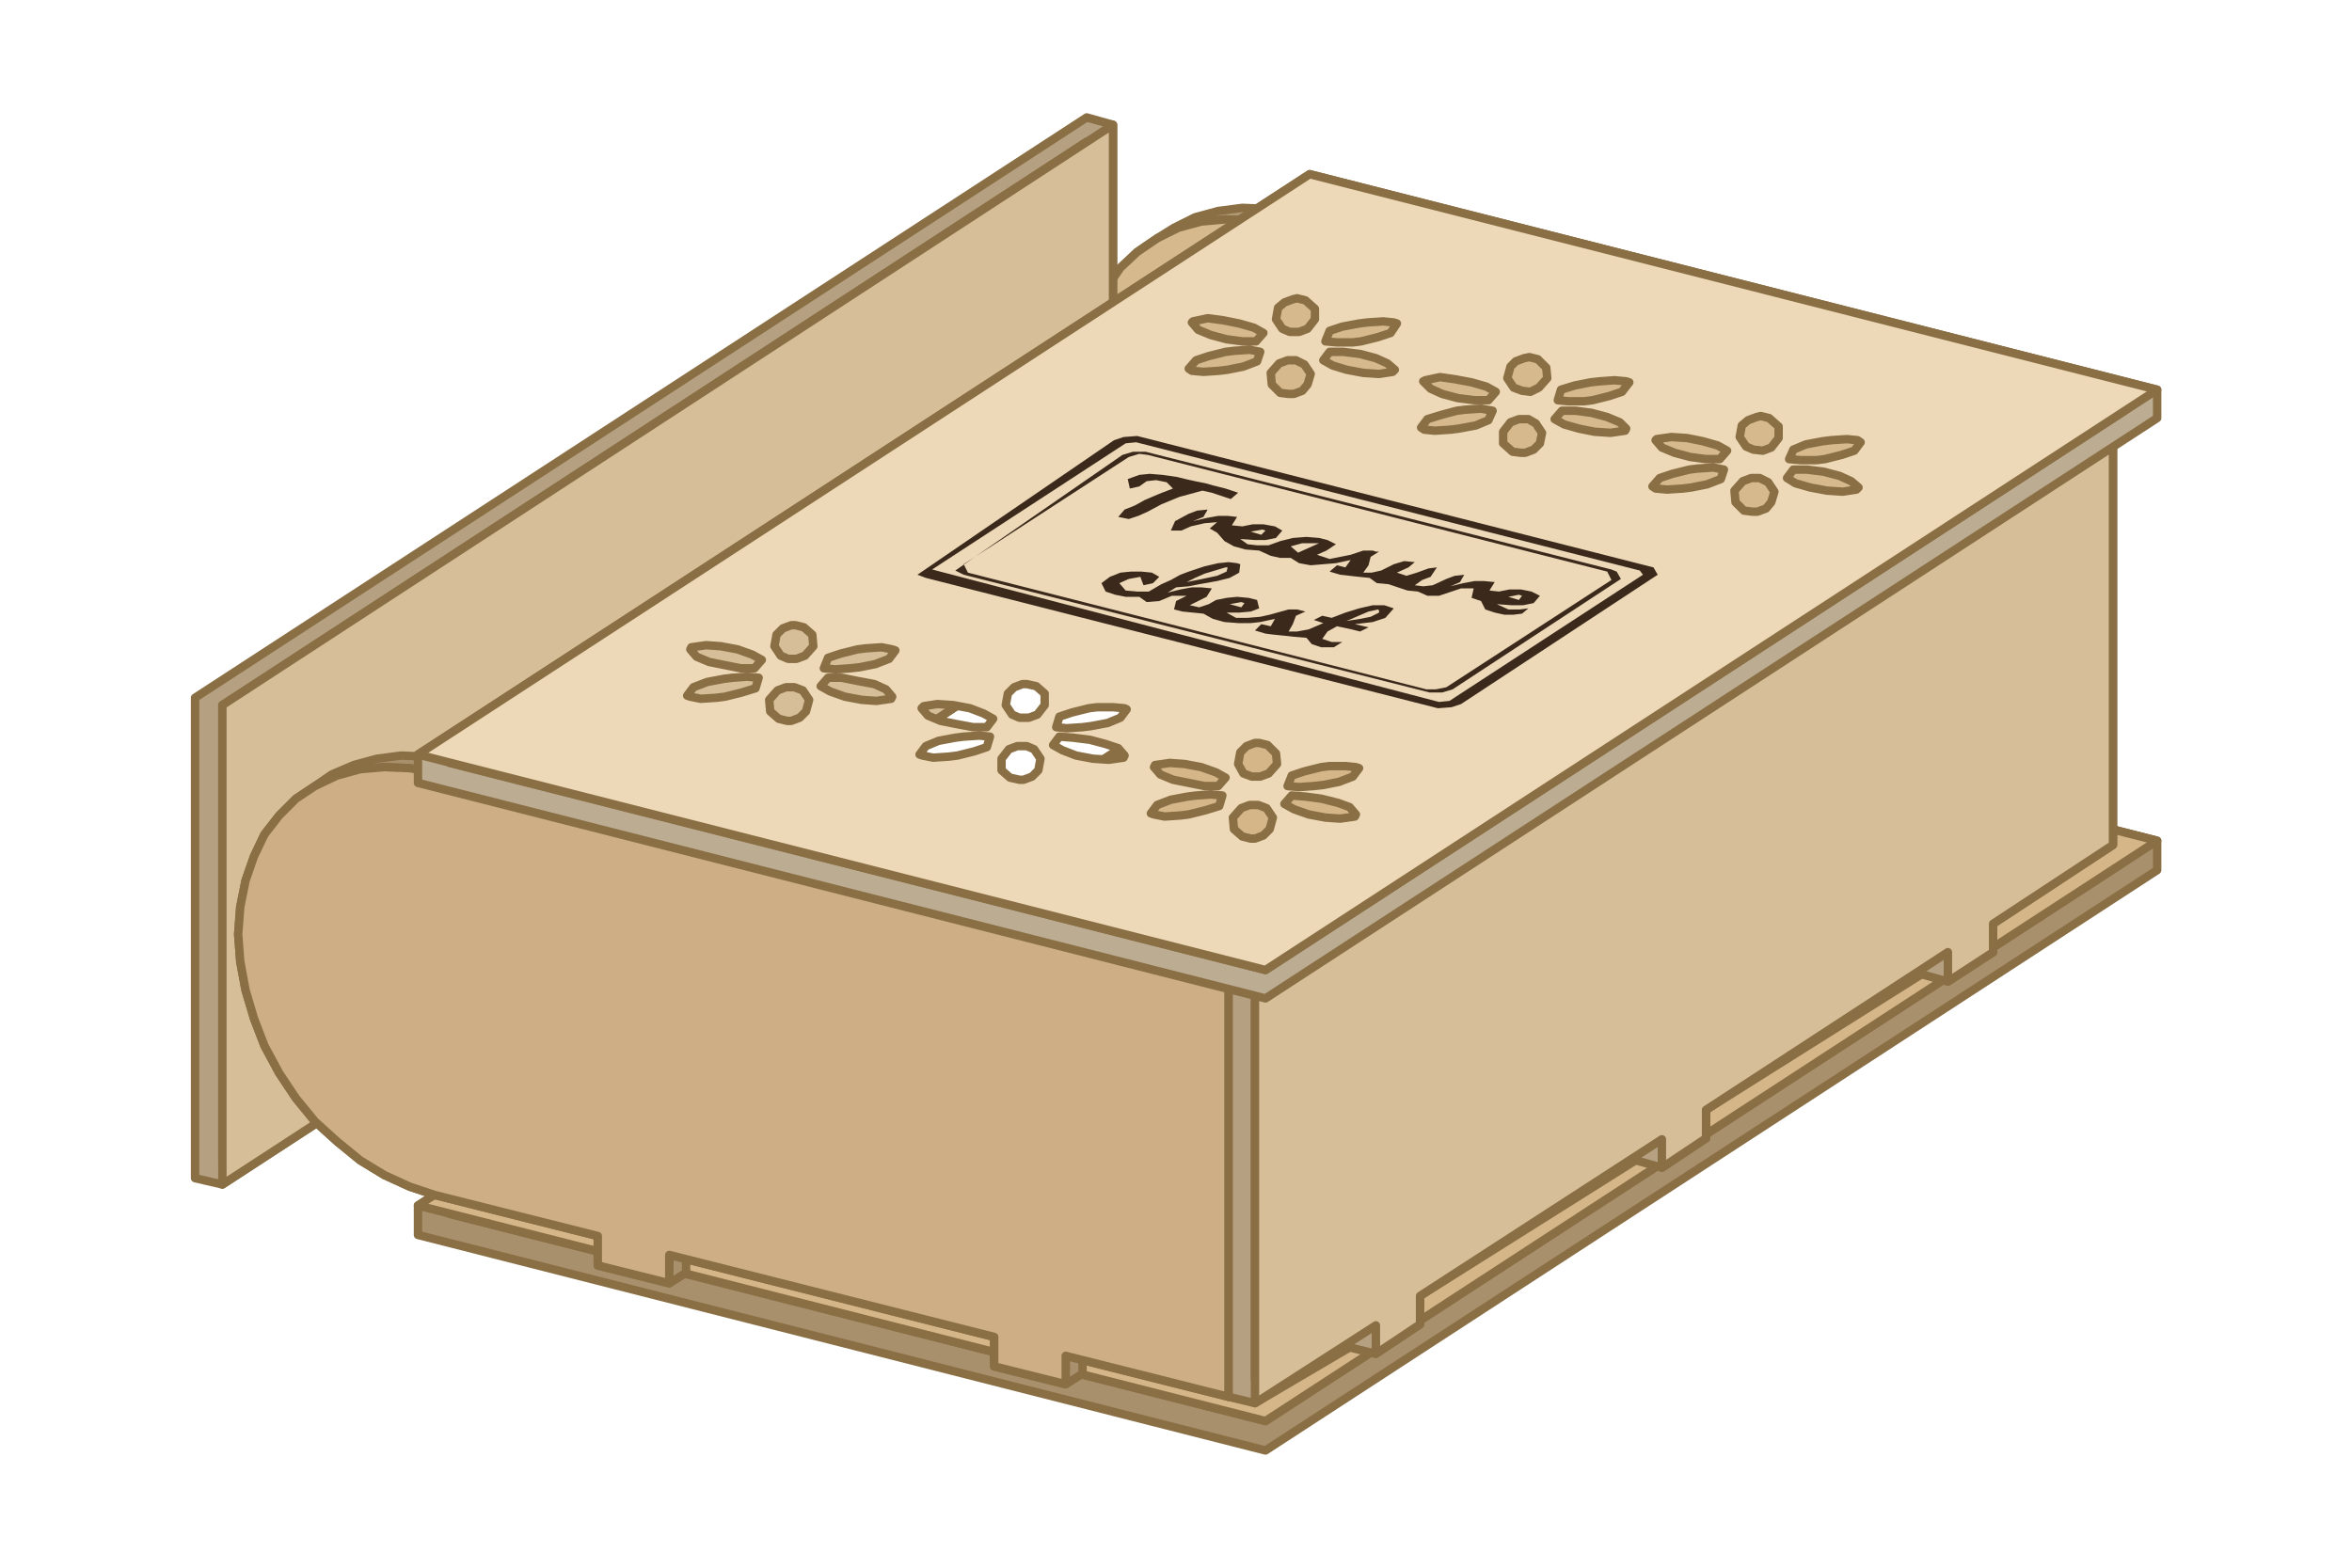
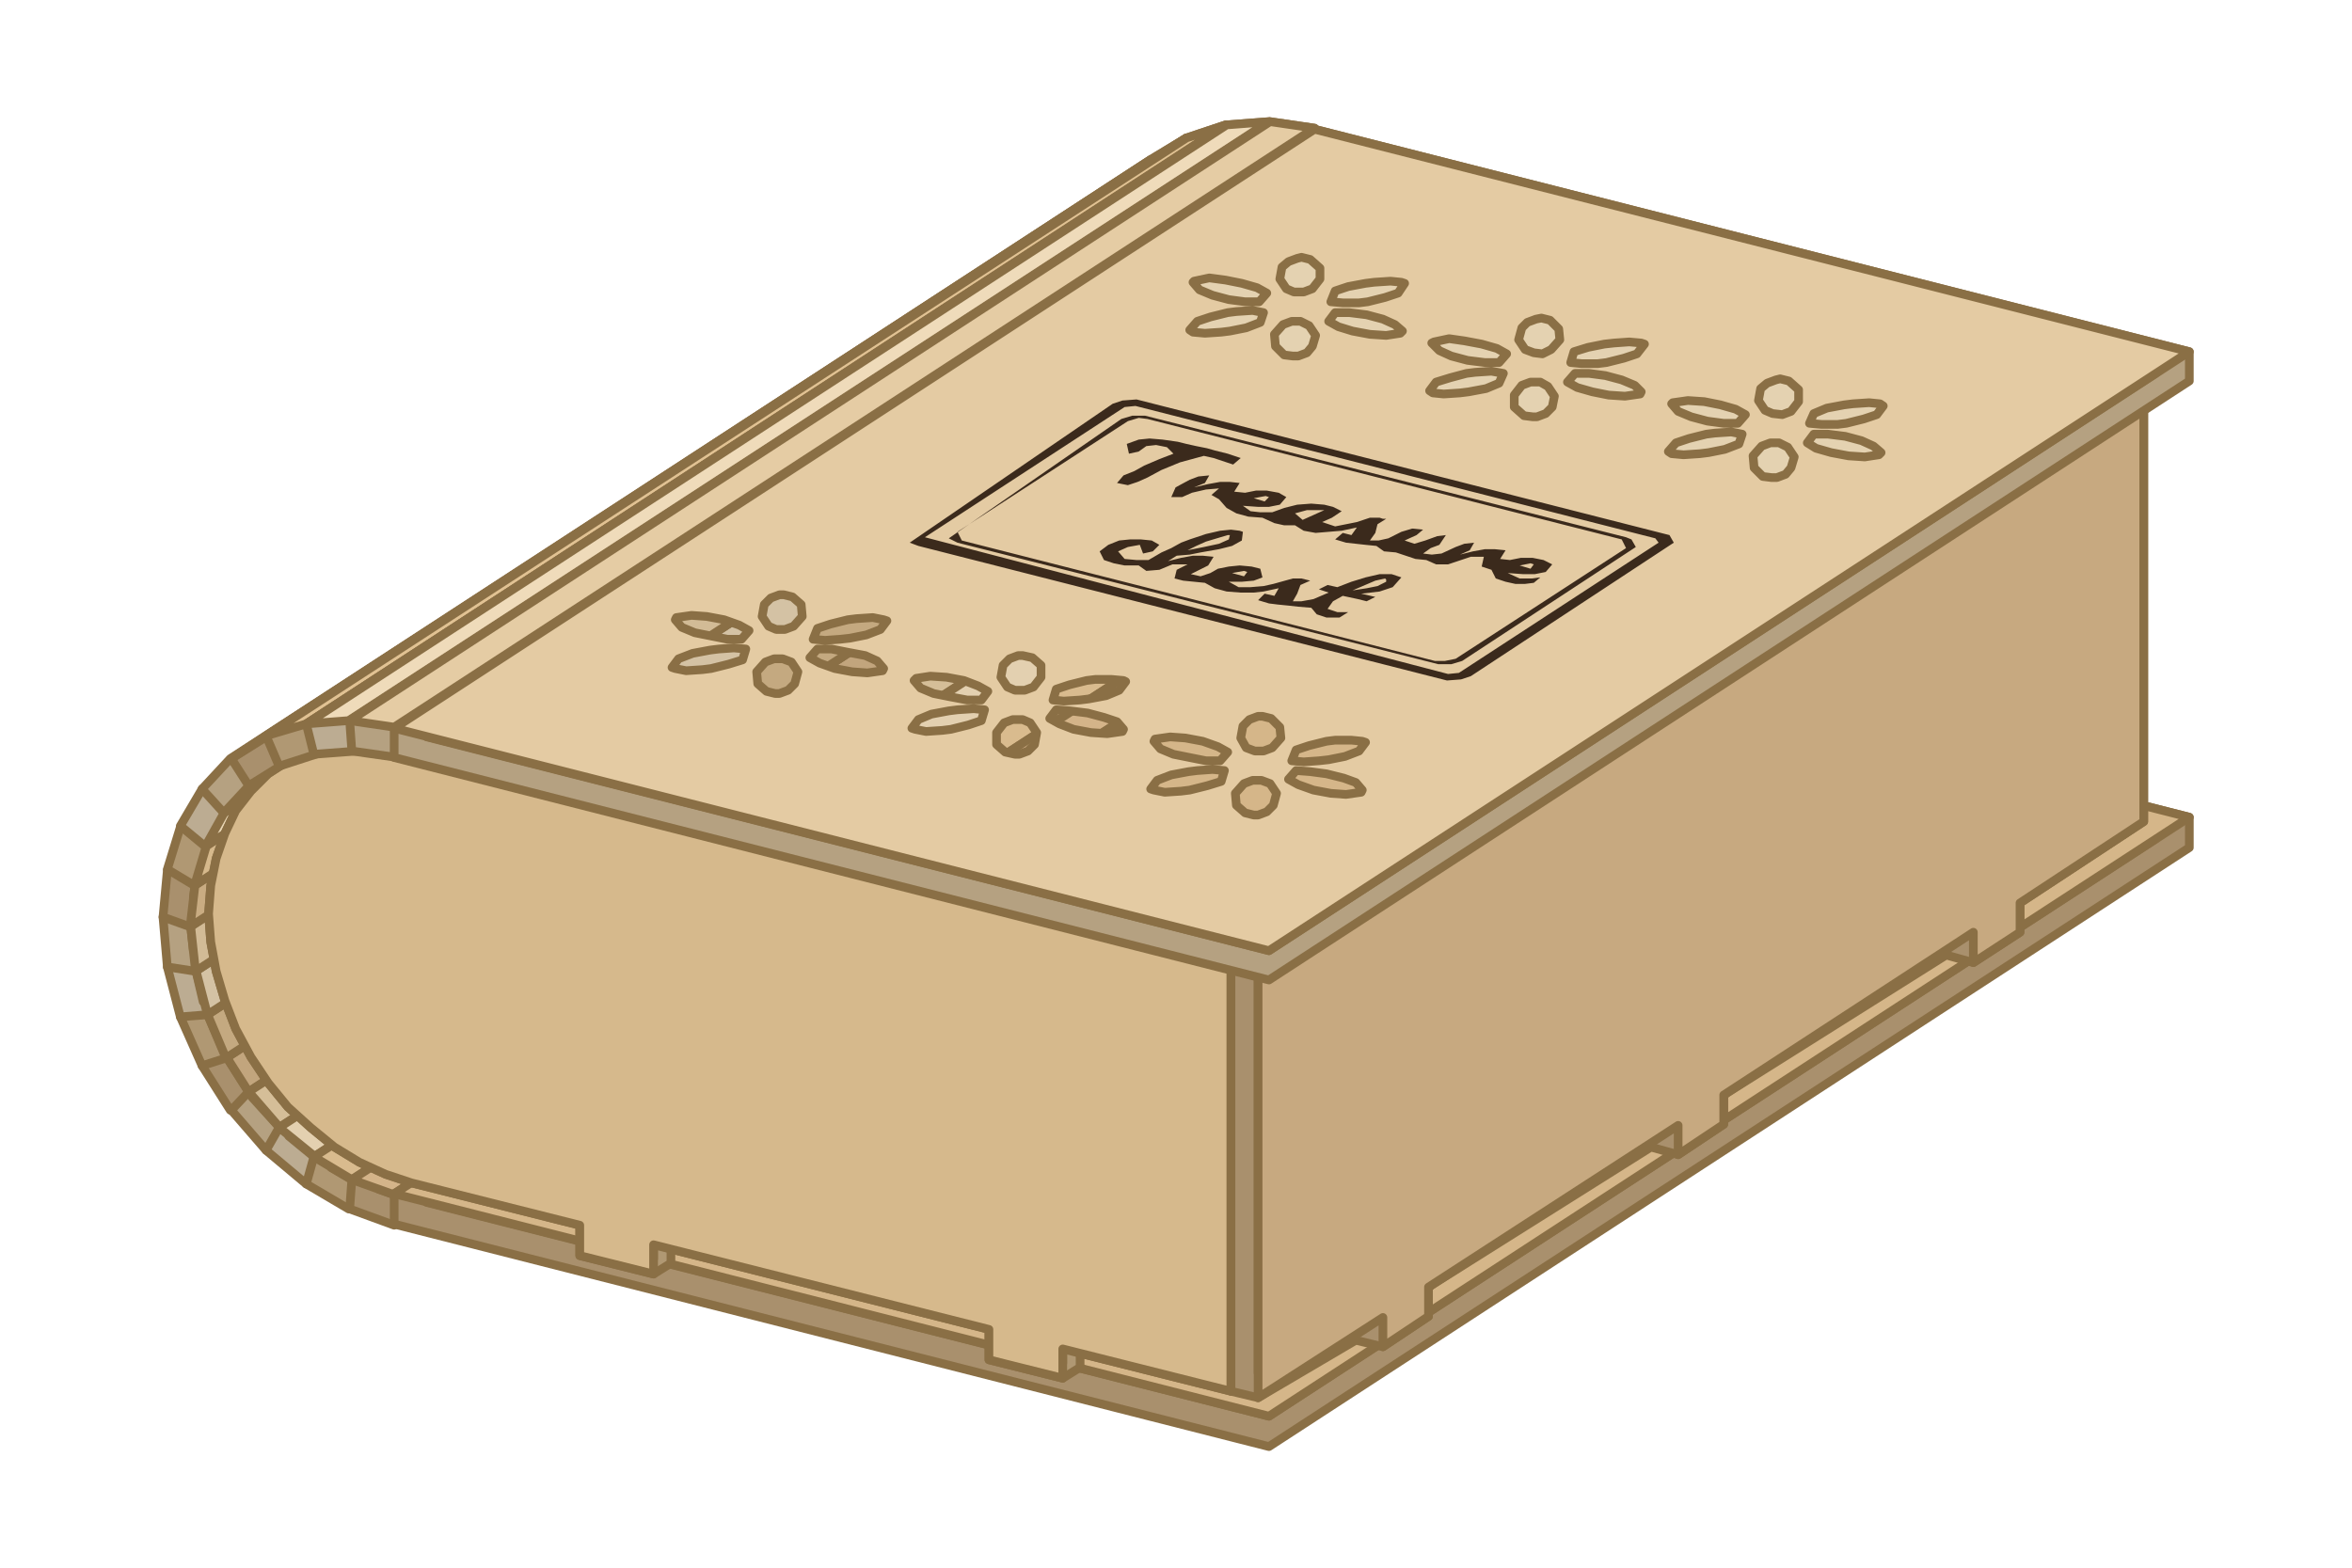
- <svg xmlns="http://www.w3.org/2000/svg" width="300" height="200" viewBox="-95.98 -56.87 208.94 149.12">
-   <path fill="#b09873" fill-rule="evenodd" stroke="#8A6F45" stroke-linejoin="round" stroke-width=".8" d="m79.6 21.7-1.6 1-6.8-1.7v-2.8l-29.3-7.4v1.3l-1.6 1-6.8-1.7V8.7L18 4.7l-2.4-.8-2.4-1.1-2.3-1.4L8.7-.3l-2-2-1.9-2.2-1.6-2.4-1.3-2.5-1.1-2.7-.8-2.7-.5-2.7-.1-2.6.1-2.6.5-2.5.8-2.3 1.1-2 1.3-1.9 1.6-1.5 1.9-1.3 1.6-1 2-1 2.2-.6 2.3-.3 2.4.1 2.4.5 75.5 19.2v40.2l-1.6 1-13.9-3.5ZM6.4-34l-1.6 1.6-1.3 1.8-1.1 2.1-.8 2.3-.5 2.5-.1 2.5.1 2.7.5 2.7.8 2.7 1.1 2.6 1.3 2.6 1.6 2.3 1.9 2.2 2 2L12.5.3l2.3 1.5 2.4 1.1 2.4.8 15.5 3.9v2.8l5.2 1.3v-1.3l1.6-1.1 30.9 7.9v2.7l5.2 1.4V20l1.6-1.1 13.9 3.6v-38.8L18-35.5l-2.4-.4-2.4-.1-2.3.2-2.2.6-1.8.9Z" />
-   <path fill="#d6b98c" fill-rule="evenodd" stroke="#8A6F45" stroke-linejoin="round" stroke-width=".8" d="m18-35.5-2.4-.4-2.4-.1-2.3.2-2.2.6-2 1-1.9 1.3-1.6 1.5-1.3 1.9-1.1 2-.8 2.3-.5 2.5-.1 2.6.1 2.6.5 2.7.8 2.7 1.1 2.7 1.3 2.5 1.6 2.4 1.9 2.2 2 2 2.2 1.7 2.3 1.4 2.4 1.1 2.4.8 15.5 4v2.7l6.8 1.7v-2.7l30.9 7.8V21l6.8 1.7V20l15.5 3.9v-40.2Z" />
-   <path fill="#b5a181" fill-rule="evenodd" stroke="#8A6F45" stroke-linejoin="round" stroke-width=".8" d="M2.5-45V.6l-84.7 55.2-2.6-.6V9.5L0-45.7ZM0 0v-43.4l-82.2 53.6v43.3Z" />
-   <path fill="#d5be98" fill-rule="evenodd" stroke="#8A6F45" stroke-linejoin="round" stroke-width=".8" d="m2.5-45-84.7 55.2v45.6L2.5.6Z" />
+ <svg xmlns="http://www.w3.org/2000/svg" width="300" height="200" viewBox="-96.09 -52.21 209.05 144.47">
+   <path fill="#bcac92" fill-rule="evenodd" stroke="#8A6F45" stroke-linejoin="round" stroke-width=".8" d="m79.6 21.7-1.6 1-6.8-1.7v-2.8l-29.3-7.4v1.3l-1.6 1-6.8-1.7V8.7L18 4.7l-2.4-.8-2.4-1.1-2.3-1.4L8.7-.3l-2-2-1.9-2.2-1.6-2.4-1.3-2.5-1.1-2.7-.8-2.7-.5-2.7-.1-2.6.1-2.6.5-2.5.8-2.3 1.1-2 1.3-1.9 1.6-1.5 1.9-1.3 1.6-1 2-1 2.2-.6 2.3-.3 2.4.1 2.4.5 75.5 19.2v40.2l-1.6 1-13.9-3.5ZM6.4-34l-1.6 1.6-1.3 1.8-1.1 2.1-.8 2.3-.5 2.5-.1 2.5.1 2.7.5 2.7.8 2.7 1.1 2.6 1.3 2.6 1.6 2.3 1.9 2.2 2 2L12.5.3l2.3 1.5 2.4 1.1 2.4.8 15.5 3.9v2.8l5.2 1.3v-1.3l1.6-1.1 30.9 7.9v2.7l5.2 1.4V20l1.6-1.1 13.9 3.6v-38.8L18-35.5l-2.4-.4-2.4-.1-2.3.2-2.2.6-1.8.9Z" />
+   <path fill="#e4d2b1" fill-rule="evenodd" stroke="#8A6F45" stroke-linejoin="round" stroke-width=".8" d="m18-35.5-2.4-.4-2.4-.1-2.3.2-2.2.6-2 1-1.9 1.3-1.6 1.5-1.3 1.9-1.1 2-.8 2.3-.5 2.5-.1 2.6.1 2.6.5 2.7.8 2.7 1.1 2.7 1.3 2.5 1.6 2.4 1.9 2.2 2 2 2.2 1.7 2.3 1.4 2.4 1.1 2.4.8 15.5 4v2.7l6.8 1.7v-2.7l30.9 7.8V21l6.8 1.7V20l15.5 3.9v-40.2Z" />
+   <path fill="#a9906d" fill-rule="evenodd" stroke="#8A6F45" stroke-linejoin="round" stroke-width=".8" d="m5.5-10.4 2.6 4.1-84.8 55.2-2 1.2-2.6-4.1L3.5-9.2Zm-84.8 55.2 2.6 4.1 82.8-54-2.6-4.1Z" />
+   <path fill="#c2a57d" fill-rule="evenodd" stroke="#8A6F45" stroke-linejoin="round" stroke-width=".8" d="m5.5-10.4 2.6 4.1-84.8 55.2-2.6-4.1Z" />
+   <path fill="#b5a181" fill-rule="evenodd" stroke="#8A6F45" stroke-linejoin="round" stroke-width=".8" d="M-77 48.4 7.8-6.8 11-3.1 9.4-1.4l-84.8 55.2-3.2-3.7ZM6.1-5l-82.8 53.9 2.9 3.2L9-1.8Z" />
+   <path fill="#d5be98" fill-rule="evenodd" stroke="#8A6F45" stroke-linejoin="round" stroke-width=".8" d="M7.8-6.8 11-3.1l-84.8 55.2-3.2-3.7Z" />
+   <path fill="#b09873" fill-rule="evenodd" stroke="#8A6F45" stroke-linejoin="round" stroke-width=".8" d="m3.8-14.4 1.9 4.5-84.8 55.2-2.2.7-2-4.5L1.5-13.7ZM-81 40.8l1.7 3.9L3.5-9.2l-1.7-3.9Z" />
+   <path fill="#c4a980" fill-rule="evenodd" stroke="#8A6F45" stroke-linejoin="round" stroke-width=".8" d="m3.8-14.4 1.9 4.5-84.8 55.2-1.9-4.5Z" />
+   <path fill="#bcac92" fill-rule="evenodd" stroke="#8A6F45" stroke-linejoin="round" stroke-width=".8" d="M-74.2 51.7 10.6-3.5l3.6 3.1L13 1.7l-84.7 55.2-3.7-3.1ZM9.4-1.4l-82.7 53.9 2.8 2.3L12.1.9Z" />
+   <path fill="#e3d0b0" fill-rule="evenodd" stroke="#8A6F45" stroke-linejoin="round" stroke-width=".8" d="m10.6-3.5 3.6 3.1-84.7 55.1-3.7-3Z" />
+   <path fill="#bcac92" fill-rule="evenodd" stroke="#8A6F45" stroke-linejoin="round" stroke-width=".8" d="M2.7-18.4 4-13.9l-84.8 55.2-2.5.2-1.2-4.6L.3-18.3ZM-82 36.7l.8 3.4L1.5-13.7l-.9-3.4Z" />
+   <path fill="#d4c2a4" fill-rule="evenodd" stroke="#8A6F45" stroke-linejoin="round" stroke-width=".8" d="M2.7-18.4 4-13.9l-84.8 55.2-1.2-4.6Z" />
+   <path fill="#b09873" fill-rule="evenodd" stroke="#8A6F45" stroke-linejoin="round" stroke-width=".8" d="M-71 54.4 13.8-.7l4 2.3L17 4l-84.8 55.2-3.9-2.3ZM13.1 1.7l-82.5 53.7 2.4 1.4L15.4 3.1Z" />
+   <path fill="#d9bb8e" fill-rule="evenodd" stroke="#8A6F45" stroke-linejoin="round" stroke-width=".8" d="m13.8-.7 4 2.3L-67 56.8l-4-2.4Z" />
+   <path fill="#b5a181" fill-rule="evenodd" stroke="#8A6F45" stroke-linejoin="round" stroke-width=".8" d="m2.4-22.5.4 4.6-84.7 55.2-2.6-.4-.4-4.6L-.1-22.9ZM.3-18.3l-.2-2.6-82.5 53.6.3 2.7Z" />
+   <path fill="#d2bb96" fill-rule="evenodd" stroke="#8A6F45" stroke-linejoin="round" stroke-width=".8" d="m2.4-22.5.4 4.6-84.7 55.2-.5-4.6Z" />
+   <path fill="#a9906d" fill-rule="evenodd" stroke="#8A6F45" stroke-linejoin="round" stroke-width=".8" d="M-67.5 56.5 17.3 1.3l4.1 1.5-.2 2.7-84.8 55.2-4.1-1.5ZM17.1 4-65 57.4l1.7.6 82-53.4Z" />
+   <path fill="#d4b489" fill-rule="evenodd" stroke="#8A6F45" stroke-linejoin="round" stroke-width=".8" d="m17.3 1.3 4.1 1.5L-63.3 58l-4.2-1.5Z" />
+   <path fill="#a9906d" fill-rule="evenodd" stroke="#8A6F45" stroke-linejoin="round" stroke-width=".8" d="M2.8-26.3 2.4-22l-84.8 55.2-2.5-.9.4-4.3L.3-27.2Zm-2.9 3.4.2-1.6-82 53.4-.2 1.6Z" />
+   <path fill="#c9ac82" fill-rule="evenodd" stroke="#8A6F45" stroke-linejoin="round" stroke-width=".8" d="M2.8-26.3 2.4-22l-84.8 55.2.5-4.3Z" />
+   <path fill="#b09873" fill-rule="evenodd" stroke="#8A6F45" stroke-linejoin="round" stroke-width=".8" d="m4-29.8-1.3 4L-82 29.4l-2.5-1.5 1.2-3.9L1.5-31.2ZM.3-27.2l-81.1 52.6-.1.2Z" />
+   <path fill="#d6b98c" fill-rule="evenodd" stroke="#8A6F45" stroke-linejoin="round" stroke-width=".8" d="m4-29.8-1.3 4L-82 29.4l1.2-4Z" />
+   <path fill="#bcac92" fill-rule="evenodd" stroke="#8A6F45" stroke-linejoin="round" stroke-width=".8" d="m-83.3 23.9 2-3.4L3.5-34.7l2.2 1.9-1.9 3.4L-81 25.8Z" />
+   <path fill="#e9d6b5" fill-rule="evenodd" stroke="#8A6F45" stroke-linejoin="round" stroke-width=".8" d="m5.7-32.8-1.9 3.4L-81 25.8l1.9-3.4Z" />
+   <path fill="#b5a181" fill-rule="evenodd" stroke="#8A6F45" stroke-linejoin="round" stroke-width=".8" d="m-81.3 20.5 2.6-2.8L6.1-37.5l2 2.2-2.6 2.8-84.8 55.2Z" />
+   <path fill="#e3cba3" fill-rule="evenodd" stroke="#8A6F45" stroke-linejoin="round" stroke-width=".8" d="m8.1-35.3-2.6 2.8-84.8 55.2 2.6-2.8Z" />
  <path fill="#a9906d" fill-rule="evenodd" stroke="#8A6F45" stroke-linejoin="round" stroke-width=".8" d="M-63.6 57.8 21.2 2.6l80.6 20.5v2.8L17 81.1l-80.6-20.5ZM21.2 5.4l-81.8 53.2L17 78.3l81.7-53.2Z" />
  <path fill="#d5b689" fill-rule="evenodd" stroke="#8A6F45" stroke-linejoin="round" stroke-width=".8" d="m21.2 2.6 80.6 20.5L17 78.3l-80.6-20.5Zm19.1 7.8-6.9-1.7 1.7-1.1 6.8 1.7Zm-80 52.1-6.9-1.8 1.7-1 6.8 1.7ZM78 20l-6.8-1.8 1.6-1 6.9 1.7ZM-2 72.1l-6.9-1.8 1.7-1L-.3 71Zm83.9-38.3-2.6-.7 4.3-2.8 2.6.7ZM54.7 51.5l-2.6-.7 4.3-2.8 2.6.7ZM27.5 69.2l-2.6-.7 4.3-2.8 2.6.7Z" />
-   <path fill="#a9906d" fill-rule="evenodd" stroke="#8A6F45" stroke-linejoin="round" stroke-width=".8" d="m-.4 73.8-1.6 1-6.8-1.7v-2.8l-29.3-7.4v1.3l-1.6 1-6.8-1.7v-2.8L-62 56.8l-2.4-.8-2.4-1.1-2.3-1.4-2.2-1.8-2.1-1.9-1.8-2.2-1.6-2.4-1.4-2.6-1-2.6-.8-2.7-.5-2.7-.2-2.6.2-2.6.5-2.5.8-2.3 1-2.1 1.4-1.8 1.6-1.6 1.8-1.2 1.6-1.1 2.1-.9 2.2-.6 2.3-.3 2.4.1 2.4.5 75.5 19.2V75l-1.6 1-13.9-3.5Zm-73.2-55.7-1.6 1.6-1.4 1.8-1 2.1-.8 2.3-.5 2.4-.2 2.6.2 2.7.5 2.7.8 2.7 1 2.6 1.4 2.5 1.6 2.4 1.8 2.2 2.1 2 2.2 1.7 2.3 1.5 2.4 1.1 2.4.8 15.5 3.9v2.7l5.2 1.4v-1.3l1.6-1.1 30.9 7.9V72l5.2 1.4v-1.3L-.4 71l13.9 3.5V35.8L-62 16.6l-2.4-.4-2.4-.1-2.3.2-2.2.6-1.8.8Z" />
-   <path fill="#ceaf85" fill-rule="evenodd" stroke="#8A6F45" stroke-linejoin="round" stroke-width=".8" d="m-62 16.6-2.4-.4-2.4-.1-2.3.2-2.2.6-2.1 1-1.8 1.2-1.6 1.6-1.4 1.8-1 2.1-.8 2.3-.5 2.5-.2 2.6.2 2.6.5 2.7.8 2.7 1 2.6 1.4 2.6 1.6 2.4 1.8 2.2 2.1 1.9 2.2 1.8 2.3 1.4 2.4 1.1 2.4.8 15.5 3.9v2.8l6.8 1.7v-2.7l30.9 7.8v2.8l6.8 1.7v-2.7L13.5 76V35.8Z" />
-   <path fill="#b5a181" fill-rule="evenodd" stroke="#8A6F45" stroke-linejoin="round" stroke-width=".8" d="m81.9 36.5-2.5-.7-20.5 12.9v2.7l-4.2 2.8-2.5-.7-20.5 12.9v2.7l-4.2 2.8-2.5-.6-9 5.3-2.5-.6V35.8l81.6-53.1 2.5.6v40.2L86.2 31v2.7ZM25 68.5l2.5.7 1.7-.7v-2.7l23-15 2.5.7 1.7-.7V48l23-14.9 2.5.6 1.7-.6v-2.8l11.5-7.4V-15L16 36.4v37.9Z" />
-   <path fill="#d5be98" fill-rule="evenodd" stroke="#8A6F45" stroke-linejoin="round" stroke-width=".8" d="M97.6-16.7 16 36.4v40.2l11.5-7.4v2.7l4.2-2.8v-2.7l23-14.9v2.7l4.2-2.8v-2.7l23-15v2.8l4.3-2.8V31l11.4-7.5Z" />
-   <path fill="#bcac92" fill-rule="evenodd" stroke="#8A6F45" stroke-linejoin="round" stroke-width=".8" d="m-63.6 14.9 84.8-55.2 80.6 20.5v2.7L17 38.1l-80.6-20.5Zm84.8-52.4-81.8 53.2L17 35.4l81.7-53.2Z" />
-   <path fill="#edd9b8" fill-rule="evenodd" stroke="#8A6F45" stroke-linejoin="round" stroke-width=".8" d="m21.2-40.3 80.6 20.5L17 35.4l-80.6-20.5Zm7.9 18.8-1.3.2-1.5-.1-1.6-.3-1.3-.4-.9-.5.6-.8h1.3l1.6.2 1.5.4 1.1.5.7.6Zm-9.9 2.1-.8-.1-.8-.8-.1-1.1.8-.9.8-.3h.8l.8.4.6.9-.3 1-.5.6-.8.3Zm-9.5-2.4.7-.8 1.2-.4 1.6-.4.8-.1 1.5-.1 1 .2-.3.9-1.3.5-1.5.3-.8.1-1.5.1-1.1-.1Zm.4-4.5 1.4-.3 1.5.2 1.5.3 1.4.4.9.5-.7.8h-1.3l-1.5-.2-1.5-.4-1.2-.5-.6-.7Zm9.9-2.2.8.2.9.8v1l-.7.9-.8.3h-.9l-.7-.3-.6-.9.2-1.1.6-.5.8-.3Zm9.5 2.4-.6.9-1.2.4-1.6.4-.8.1h-1.5l-1.1-.1.4-1 1.2-.4 1.6-.3.8-.1 1.5-.1 1 .1Zm21.7 10.2-1.4.2-1.5-.1-1.5-.3-1.4-.4-.9-.5.7-.8h1.3l1.5.2 1.5.4 1.2.5.6.6Zm-9.9 2.1-.8-.1-.9-.8v-1.1l.7-.9.8-.3h.9l.7.4.6.9-.2 1-.6.6-.8.3Zm-9.5-2.4.6-.8 1.3-.4 1.5-.4.8-.1 1.5-.1 1.1.2-.4.9-1.2.5-1.6.3-.8.1-1.5.1-1-.1Zm.4-4.5 1.4-.3 1.4.2 1.6.3 1.4.4.9.5-.7.8h-1.3l-1.6-.2-1.5-.4-1.1-.5-.7-.7Zm9.9-2.2.8.2.8.8.1 1-.8.9-.8.4-.8-.1-.8-.3-.6-.9.3-1.1.5-.5.8-.3Zm9.5 2.4-.7.9-1.2.4-1.6.4-.8.1h-1.5l-1-.1.3-1 1.3-.4 1.5-.3.9-.1 1.4-.1 1.1.1Zm21.6 10.2-1.3.2-1.5-.1-1.6-.3-1.4-.4-.8-.5.6-.8h1.3l1.6.2 1.5.4 1.1.5.7.6Zm-9.9 2.1-.8-.1-.8-.8-.1-1.1.8-.9.8-.3h.8l.8.4.6.9-.3 1-.5.6-.8.3Zm-9.5-2.4.7-.8 1.2-.4 1.6-.4.8-.1 1.5-.1 1 .2-.3.9-1.3.5-1.5.3-.8.1-1.5.1-1.1-.1Zm.4-4.5 1.4-.2 1.5.1 1.5.3 1.4.4.9.5-.7.8h-1.3l-1.5-.2-1.5-.4-1.2-.5-.6-.7Zm9.9-2.2.8.2.9.8v1.1l-.7.9-.8.3-.9-.1-.7-.3-.6-.9.2-1.1.6-.5.8-.3Zm9.5 2.5-.6.8-1.2.4-1.6.4-.8.1h-1.5l-1.1-.1.4-.9 1.2-.5 1.6-.3.8-.1 1.5-.1 1 .1ZM-18.6 9.6l-1.4.2-1.4-.1-1.6-.3-1.4-.5-.9-.5.7-.8h1.3l1.5.3 1.6.3 1.1.5.6.7Zm-9.9 2.1-.8-.2-.8-.7-.1-1.1.8-.9.8-.3h.8l.8.3.6.9-.3 1.1-.6.6-.8.3ZM-38 9.3l.6-.8 1.3-.5 1.6-.3.8-.1 1.4-.1 1.1.1-.3 1-1.3.4-1.6.4-.8.1-1.5.1-1-.2Zm.4-4.6 1.4-.2 1.4.1 1.6.3 1.4.5.9.5-.7.8h-1.3l-1.5-.3-1.5-.3-1.2-.5-.6-.7Zm9.9-2.1.8.2.8.7.1 1.1-.8.9-.8.3h-.8l-.7-.3-.6-.9.2-1.1.6-.6.8-.3Zm9.5 2.4-.6.8-1.3.5-1.5.3-.9.1-1.4.1-1.1-.1.4-1 1.2-.4 1.6-.4.8-.1 1.5-.1 1 .2ZM3.5 15.2l-1.4.2-1.5-.1L-1 15l-1.3-.5-.9-.5.6-.8 1.3.1 1.6.2 1.5.4 1.2.4.6.7Zm-9.9 2.1-.9-.2-.8-.7v-1.1l.7-.9.8-.3h.9l.7.3.6.9-.2 1.1-.6.6-.8.3Zm-9.5-2.4.6-.8 1.2-.5 1.6-.3.8-.1 1.5-.1 1 .1-.3 1-1.2.4-1.6.4-.8.1-1.5.1-1-.2Zm.4-4.6 1.3-.2 1.5.1 1.6.3 1.3.5.9.5-.6.8h-1.3l-1.6-.3-1.5-.3-1.2-.5-.6-.7Zm9.8-2.1.9.2.8.7v1.1l-.7.9-.8.3h-.9l-.7-.3-.6-.9.2-1.1.6-.6.8-.3Zm9.5 2.4-.6.8-1.2.5-1.6.3-.8.1-1.5.1-1-.1.3-1 1.2-.4 1.6-.4.8-.1h1.5l1.1.1Zm21.7 10.2-1.4.2-1.4-.1-1.6-.3-1.4-.5-.9-.5.7-.8 1.3.1 1.5.2 1.6.4 1.1.4.6.7Zm-9.9 2.1-.8-.2-.8-.7-.1-1.1.8-.9.8-.3h.8l.8.3.6.9-.3 1.1-.6.6-.8.3Zm-9.5-2.4.6-.8 1.3-.5 1.6-.3.8-.1 1.4-.1 1.1.1-.3 1-1.3.4-1.6.4-.8.1-1.5.1-1-.2Zm.4-4.6 1.4-.2 1.4.1 1.6.3 1.4.5.9.5-.7.8h-1.3l-1.5-.3-1.5-.3-1.2-.5-.6-.7Zm9.9-2.1.8.2.8.8.1 1-.8.9-.8.3h-.8l-.8-.3-.5-.9.2-1.1.6-.6.8-.3Zm9.5 2.4-.6.8-1.3.5-1.5.3-.9.1-1.4.1-1.1-.1.4-1 1.2-.4 1.6-.4.8-.1h1.5l1 .1Z" />
+   <path fill="#b09873" fill-rule="evenodd" stroke="#8A6F45" stroke-linejoin="round" stroke-width=".8" d="m-.4 73.8-1.6 1-6.8-1.7v-2.8l-29.3-7.4v1.3l-1.6 1-6.8-1.7v-2.8L-62 56.8l-2.4-.8-2.4-1.1-2.3-1.4-2.2-1.8-2.1-1.9-1.8-2.2-1.6-2.4-1.4-2.6-1-2.6-.8-2.7-.5-2.7-.2-2.6.2-2.6.5-2.5.8-2.3 1-2.1 1.4-1.8 1.6-1.6 1.8-1.2 1.6-1.1 2.1-.9 2.2-.6 2.3-.3 2.4.1 2.4.5 75.5 19.2V75l-1.6 1-13.9-3.5Zm-73.2-55.7-1.6 1.6-1.4 1.8-1 2.1-.8 2.3-.5 2.4-.2 2.6.2 2.7.5 2.7.8 2.7 1 2.6 1.4 2.5 1.6 2.4 1.8 2.2 2.1 2 2.2 1.7 2.3 1.5 2.4 1.1 2.4.8 15.5 3.9v2.7l5.2 1.4v-1.3l1.6-1.1 30.9 7.9V72l5.2 1.4v-1.3L-.4 71l13.9 3.5V35.8L-62 16.6l-2.4-.4-2.4-.1-2.3.2-2.2.6-1.8.8Z" />
+   <path fill="#d6b98c" fill-rule="evenodd" stroke="#8A6F45" stroke-linejoin="round" stroke-width=".8" d="m-62 16.6-2.4-.4-2.4-.1-2.3.2-2.2.6-2.1 1-1.8 1.2-1.6 1.6-1.4 1.8-1 2.1-.8 2.3-.5 2.5-.2 2.6.2 2.6.5 2.7.8 2.7 1 2.6 1.4 2.6 1.6 2.4 1.8 2.2 2.1 1.9 2.2 1.8 2.3 1.4 2.4 1.1 2.4.8 15.5 3.9v2.8l6.8 1.7v-2.7l30.9 7.8v2.8l6.8 1.7v-2.7L13.5 76V35.8Z" />
+   <path fill="#a9906d" fill-rule="evenodd" stroke="#8A6F45" stroke-linejoin="round" stroke-width=".8" d="M-78.6 17.7 6.1-37.5l3.3-2L11-37l-84.8 55.2-3.2 2Z" />
+   <path fill="#d7b78b" fill-rule="evenodd" stroke="#8A6F45" stroke-linejoin="round" stroke-width=".8" d="m9.4-39.5-3.3 2-84.7 55.2 3.2-2Z" />
+   <path fill="#b09873" fill-rule="evenodd" stroke="#8A6F45" stroke-linejoin="round" stroke-width=".8" d="M-75.4 15.6 9.4-39.5l3.6-1.2 1.2 2.7-84.7 55.2-3.7 1.2Z" />
+   <path fill="#e1c293" fill-rule="evenodd" stroke="#8A6F45" stroke-linejoin="round" stroke-width=".8" d="m13-40.7-3.6 1.2-84.8 55.1 3.7-1.1Z" />
+   <path fill="#bcac92" fill-rule="evenodd" stroke="#8A6F45" stroke-linejoin="round" stroke-width=".8" d="m-71.7 14.5 84.8-55.2L17-41l.8 2.8L-67 17l-4 .3Z" />
+   <path fill="#efdbba" fill-rule="evenodd" stroke="#8A6F45" stroke-linejoin="round" stroke-width=".8" d="m17-41-3.9.3-84.8 55.2 3.9-.3Z" />
+   <path fill="#b5a181" fill-rule="evenodd" stroke="#8A6F45" stroke-linejoin="round" stroke-width=".8" d="M-67.7 14.2 17.1-41l4.1.6.2 2.8-84.7 55.2-4.2-.6Zm4.1.6 81.3-53L-64 14.7Z" />
+   <path fill="#e5cca4" fill-rule="evenodd" stroke="#8A6F45" stroke-linejoin="round" stroke-width=".8" d="m21.2-40.4-4.1-.6-84.8 55.2 4.1.6Z" />
+   <path fill="#a9906d" fill-rule="evenodd" stroke="#8A6F45" stroke-linejoin="round" stroke-width=".8" d="m81.9 36.5-2.5-.7-20.5 12.9v2.7l-4.2 2.8-2.5-.7-20.5 12.9v2.7l-4.2 2.8-2.5-.6-9 5.3-2.5-.6V35.8l81.6-53.1 2.5.6v40.2L86.2 31v2.7ZM25 68.5l2.5.7 1.7-.7v-2.7l23-15 2.5.7 1.7-.7V48l23-14.9 2.5.6 1.7-.6v-2.8l11.5-7.4V-15L16 36.4v37.9Z" />
+   <path fill="#c7a980" fill-rule="evenodd" stroke="#8A6F45" stroke-linejoin="round" stroke-width=".8" d="M97.6-16.7 16 36.4v40.2l11.5-7.4v2.7l4.2-2.8v-2.7l23-14.9v2.7l4.2-2.8v-2.7l23-15v2.8l4.3-2.8V31l11.4-7.5Z" />
+   <path fill="#b5a181" fill-rule="evenodd" stroke="#8A6F45" stroke-linejoin="round" stroke-width=".8" d="m-63.6 14.9 84.8-55.2 80.6 20.5v2.7L17 38.1l-80.6-20.5Zm84.8-52.4-81.8 53.2L17 35.4l81.7-53.2Z" />
+   <path fill="#e4cba3" fill-rule="evenodd" stroke="#8A6F45" stroke-linejoin="round" stroke-width=".8" d="m21.2-40.3 80.6 20.5L17 35.4l-80.6-20.5Zm7.9 18.8-1.3.2-1.5-.1-1.6-.3-1.3-.4-.9-.5.6-.8h1.3l1.6.2 1.5.4 1.1.5.7.6Zm-9.9 2.1-.8-.1-.8-.8-.1-1.1.8-.9.8-.3h.8l.8.4.6.9-.3 1-.5.6-.8.3Zm-9.5-2.4.7-.8 1.2-.4 1.6-.4.8-.1 1.5-.1 1 .2-.3.9-1.3.5-1.5.3-.8.1-1.5.1-1.1-.1Zm.4-4.5 1.4-.3 1.5.2 1.5.3 1.4.4.9.5-.7.8h-1.3l-1.5-.2-1.5-.4-1.2-.5-.6-.7Zm9.9-2.2.8.2.9.8v1l-.7.9-.8.3h-.9l-.7-.3-.6-.9.2-1.1.6-.5.8-.3Zm9.5 2.4-.6.9-1.2.4-1.6.4-.8.1h-1.5l-1.1-.1.4-1 1.2-.4 1.6-.3.8-.1 1.5-.1 1 .1Zm21.7 10.2-1.4.2-1.5-.1-1.5-.3-1.4-.4-.9-.5.7-.8h1.3l1.5.2 1.5.4 1.2.5.6.6Zm-9.9 2.1-.8-.1-.9-.8v-1.1l.7-.9.8-.3h.9l.7.4.6.9-.2 1-.6.6-.8.3Zm-9.5-2.4.6-.8 1.3-.4 1.5-.4.8-.1 1.5-.1 1.1.2-.4.9-1.2.5-1.6.3-.8.1-1.5.1-1-.1Zm.4-4.5 1.4-.3 1.4.2 1.6.3 1.4.4.9.5-.7.8h-1.3l-1.6-.2-1.5-.4-1.1-.5-.7-.7Zm9.9-2.2.8.2.8.8.1 1-.8.9-.8.4-.8-.1-.8-.3-.6-.9.3-1.1.5-.5.8-.3Zm9.5 2.4-.7.9-1.2.4-1.6.4-.8.1h-1.5l-1-.1.3-1 1.3-.4 1.5-.3.9-.1 1.4-.1 1.1.1Zm21.6 10.2-1.3.2-1.5-.1-1.6-.3-1.4-.4-.8-.5.6-.8h1.3l1.6.2 1.5.4 1.1.5.7.6Zm-9.9 2.1-.8-.1-.8-.8-.1-1.1.8-.9.8-.3h.8l.8.4.6.9-.3 1-.5.6-.8.3Zm-9.5-2.4.7-.8 1.2-.4 1.6-.4.8-.1 1.5-.1 1 .2-.3.9-1.3.5-1.5.3-.8.1-1.5.1-1.1-.1Zm.4-4.5 1.4-.2 1.5.1 1.5.3 1.4.4.9.5-.7.8h-1.3l-1.5-.2-1.5-.4-1.2-.5-.6-.7Zm9.9-2.2.8.2.9.8v1.1l-.7.9-.8.3-.9-.1-.7-.3-.6-.9.2-1.1.6-.5.8-.3Zm9.5 2.5-.6.8-1.2.4-1.6.4-.8.1h-1.5l-1.1-.1.4-.9 1.2-.5 1.6-.3.8-.1 1.5-.1 1 .1ZM-18.6 9.6l-1.4.2-1.4-.1-1.6-.3-1.4-.5-.9-.5.7-.8h1.3l1.5.3 1.6.3 1.1.5.6.7Zm-9.9 2.1-.8-.2-.8-.7-.1-1.1.8-.9.8-.3h.8l.8.3.6.9-.3 1.1-.6.6-.8.3ZM-38 9.3l.6-.8 1.3-.5 1.6-.3.8-.1 1.4-.1 1.1.1-.3 1-1.3.4-1.6.4-.8.1-1.5.1-1-.2Zm.4-4.6 1.4-.2 1.4.1 1.6.3 1.4.5.9.5-.7.8h-1.3l-1.5-.3-1.5-.3-1.2-.5-.6-.7Zm9.9-2.1.8.2.8.7.1 1.1-.8.9-.8.3h-.8l-.7-.3-.6-.9.2-1.1.6-.6.8-.3Zm9.5 2.4-.6.8-1.3.5-1.5.3-.9.1-1.4.1-1.1-.1.4-1 1.2-.4 1.6-.4.8-.1 1.5-.1 1 .2ZM3.5 15.2l-1.4.2-1.5-.1L-1 15l-1.3-.5-.9-.5.6-.8 1.3.1 1.6.2 1.5.4 1.2.4.6.7Zm-9.9 2.1-.9-.2-.8-.7v-1.1l.7-.9.8-.3h.9l.7.3.6.9-.2 1.1-.6.6-.8.3Zm-9.5-2.4.6-.8 1.2-.5 1.6-.3.8-.1 1.5-.1 1 .1-.3 1-1.2.4-1.6.4-.8.1-1.5.1-1-.2Zm.4-4.6 1.3-.2 1.5.1 1.6.3 1.3.5.9.5-.6.8h-1.3l-1.6-.3-1.5-.3-1.2-.5-.6-.7Zm9.8-2.1.9.2.8.7v1.1l-.7.9-.8.3h-.9l-.7-.3-.6-.9.2-1.1.6-.6.8-.3Zm9.5 2.4-.6.8-1.2.5-1.6.3-.8.1-1.5.1-1-.1.3-1 1.2-.4 1.6-.4.8-.1h1.5l1.1.1Zm21.7 10.2-1.4.2-1.4-.1-1.6-.3-1.4-.5-.9-.5.7-.8 1.3.1 1.5.2 1.6.4 1.1.4.6.7Zm-9.9 2.1-.8-.2-.8-.7-.1-1.1.8-.9.8-.3h.8l.8.3.6.9-.3 1.1-.6.6-.8.3Zm-9.5-2.4.6-.8 1.3-.5 1.6-.3.8-.1 1.4-.1 1.1.1-.3 1-1.3.4-1.6.4-.8.1-1.5.1-1-.2Zm.4-4.6 1.4-.2 1.4.1 1.6.3 1.4.5.9.5-.7.8h-1.3l-1.5-.3-1.5-.3-1.2-.5-.6-.7Zm9.9-2.1.8.2.8.8.1 1-.8.9-.8.3h-.8l-.8-.3-.5-.9.2-1.1.6-.6.8-.3Zm9.5 2.4-.6.8-1.3.5-1.5.3-.9.1-1.4.1-1.1-.1.4-1 1.2-.4 1.6-.4.8-.1h1.5l1 .1Z" />
  <path fill="#3B2A1C" fill-rule="evenodd" d="m27.8-4.4-.8.5-.2.8-.5.7h.8l.9-.2 1.2-.6 1-.3 1 .1-.6.5-1.1.5.9.3 1-.3 1.1-.4.8-.1-.6.9-.8.3-.7.5.8.1.9-.1 1.3-.6.8-.3.9-.1-.4.7-.9.4 1.2-.3 1.1-.2h.9l1 .1-.5.8.9.1 1-.2h1.1l1 .2.8.4-.6.7-1 .2h-1.1L39 .6l1.1.5h1.1L42 1l-.6.5-.8.1h-.9l-.9-.2-.9-.3-.4-.8-.9-.3.2-.9h-1.2l-1.2.4-.9.3h-1.1l-.9-.4-1-.1-.9-.3-.9-.3-1.1-.1-.7-.5-1-.1-.9-.1-.9-.1-1-.3.7-.6.8.2.5-.7-1.4.3-1.2.1-1.2.1-1.1-.2-.8-.5h-1l-.9-.2-1.1-.5-1.3-.1-1.1-.3-.9-.5-.7-.8-.7-.4.7-.6-1.2.1-1.3.3-.9.4H8l.4-.9L9.7-8l.8-.3 1-.1-.4.7-1 .4 1.3-.3 1.1-.2h.9l.9.1-.5.8 1 .1 1-.2h1l1.1.2.7.4-.6.7-1 .2h-1l-1.4-.1.7.5.9.1h1.1l1.1-.4 1.2-.3 1.3-.1 1.2.1.8.2.8.4-.9.6-.9.4 1.2.4 1-.2 1-.2 1.2-.4h.9l.3.1Zm-6-.8h-1.3l-1.1.3.7.6 2-.9ZM41.1-.3l-1 .2 1 .3.3-.4ZM16.7-6.5l-1.1.2 1 .3.4-.4ZM12-10.7l1.2.3 1.2.4-.7.6-.9-.3-.9-.3-.9-.2-2.2.6-1.7.7-1.3.7-.9.4-.9.3-1-.2.6-.7 1-.4.9-.5 1.4-.6 1.3-.5-.6-.6-1-.2-.9.1-.7.5-.9.2-.2-.9 1.1-.4 1-.1 1.2.1 1.4.2.8.2.9.2 1 .2Zm2.6 7.5-.1.8-.9.5-1.2.3-1.7.3-1 .2-1.2.1-.8.5 1.2-.3L10-1h.9l1 .1-.5.8-.8.4-.8.4.9.2.9-.3.7-.4 1-.2 1-.1 1.1.1.8.2.2.8-.8.3-1.1.1h-1.2l.9.5h1.1l1.2-.1.9-.2 1.8-.5h.8l.8.2-.9.4-.3.8-.4.7h.8l1.1-.2 1.4-.6-.9-.3.8-.4.9.2 1.3-.5 1.3-.4 1.3-.3h1.1l.9.3-.8.9-1.2.4-1.7.2 1.3.3-.8.4-.8-.2-1.4-.3-.9.5-.5.7.9.3h1l-.8.5h-1.2l-.9-.3-.5-.6-1.2-.1-.9-.1-1-.1-.8-.1-1-.3.6-.6.9.2.4-.7-1.4.3-.9.1h-1.2l-1.3-.1L12 2l-.9-.5-1-.1-1-.1-.8-.2.2-.8 1-.5H8.1L6.9.3 5.7.4 5-.1H3.7l-1-.2-.9-.3-.4-.8.8-.6 1-.4 1-.1h1l1 .1.7.4-.6.6-.9.2-.3-.8-1.1.2-.9.4.6.7 1.1.1h1.1l1.2-.7.9-.4.9-.5.8-.3 1.5-.5 1.3-.3 1-.1.8.1Zm.1 3.6-1.1.2 1.1.3.3-.4Zm-1.5-3.3-1 .3-1 .3-.9.4-.8.4 1.5-.3 1.4-.3.9-.4.1-.4Zm14.5 4-.9.2-.7.3-1.4.6L26 2l1-.2.8-.4v-.2Zm26.2-4 .4.7-18.7 12.3-.9.3-1.3.1-48.7-12.4-.8-.3L2.6-15l.9-.3 1.3-.1L53.5-3ZM4.7-14.8l-1 .1-18.4 12L33.5 9.9l1-.1 18.4-12-.3-.4ZM50.4-2.5l.4.7-16 10.5-1 .3h-1.2L-11.7-2.2l-.8-.4 15.9-11 1-.3h1.2L49.9-2.7ZM5.8-13.6l-.8-.1-1 .3-15.7 10.2.4.8L32.3 8.7h.9l1-.2L49.9-1.7l-.4-.8Z" />
</svg>
